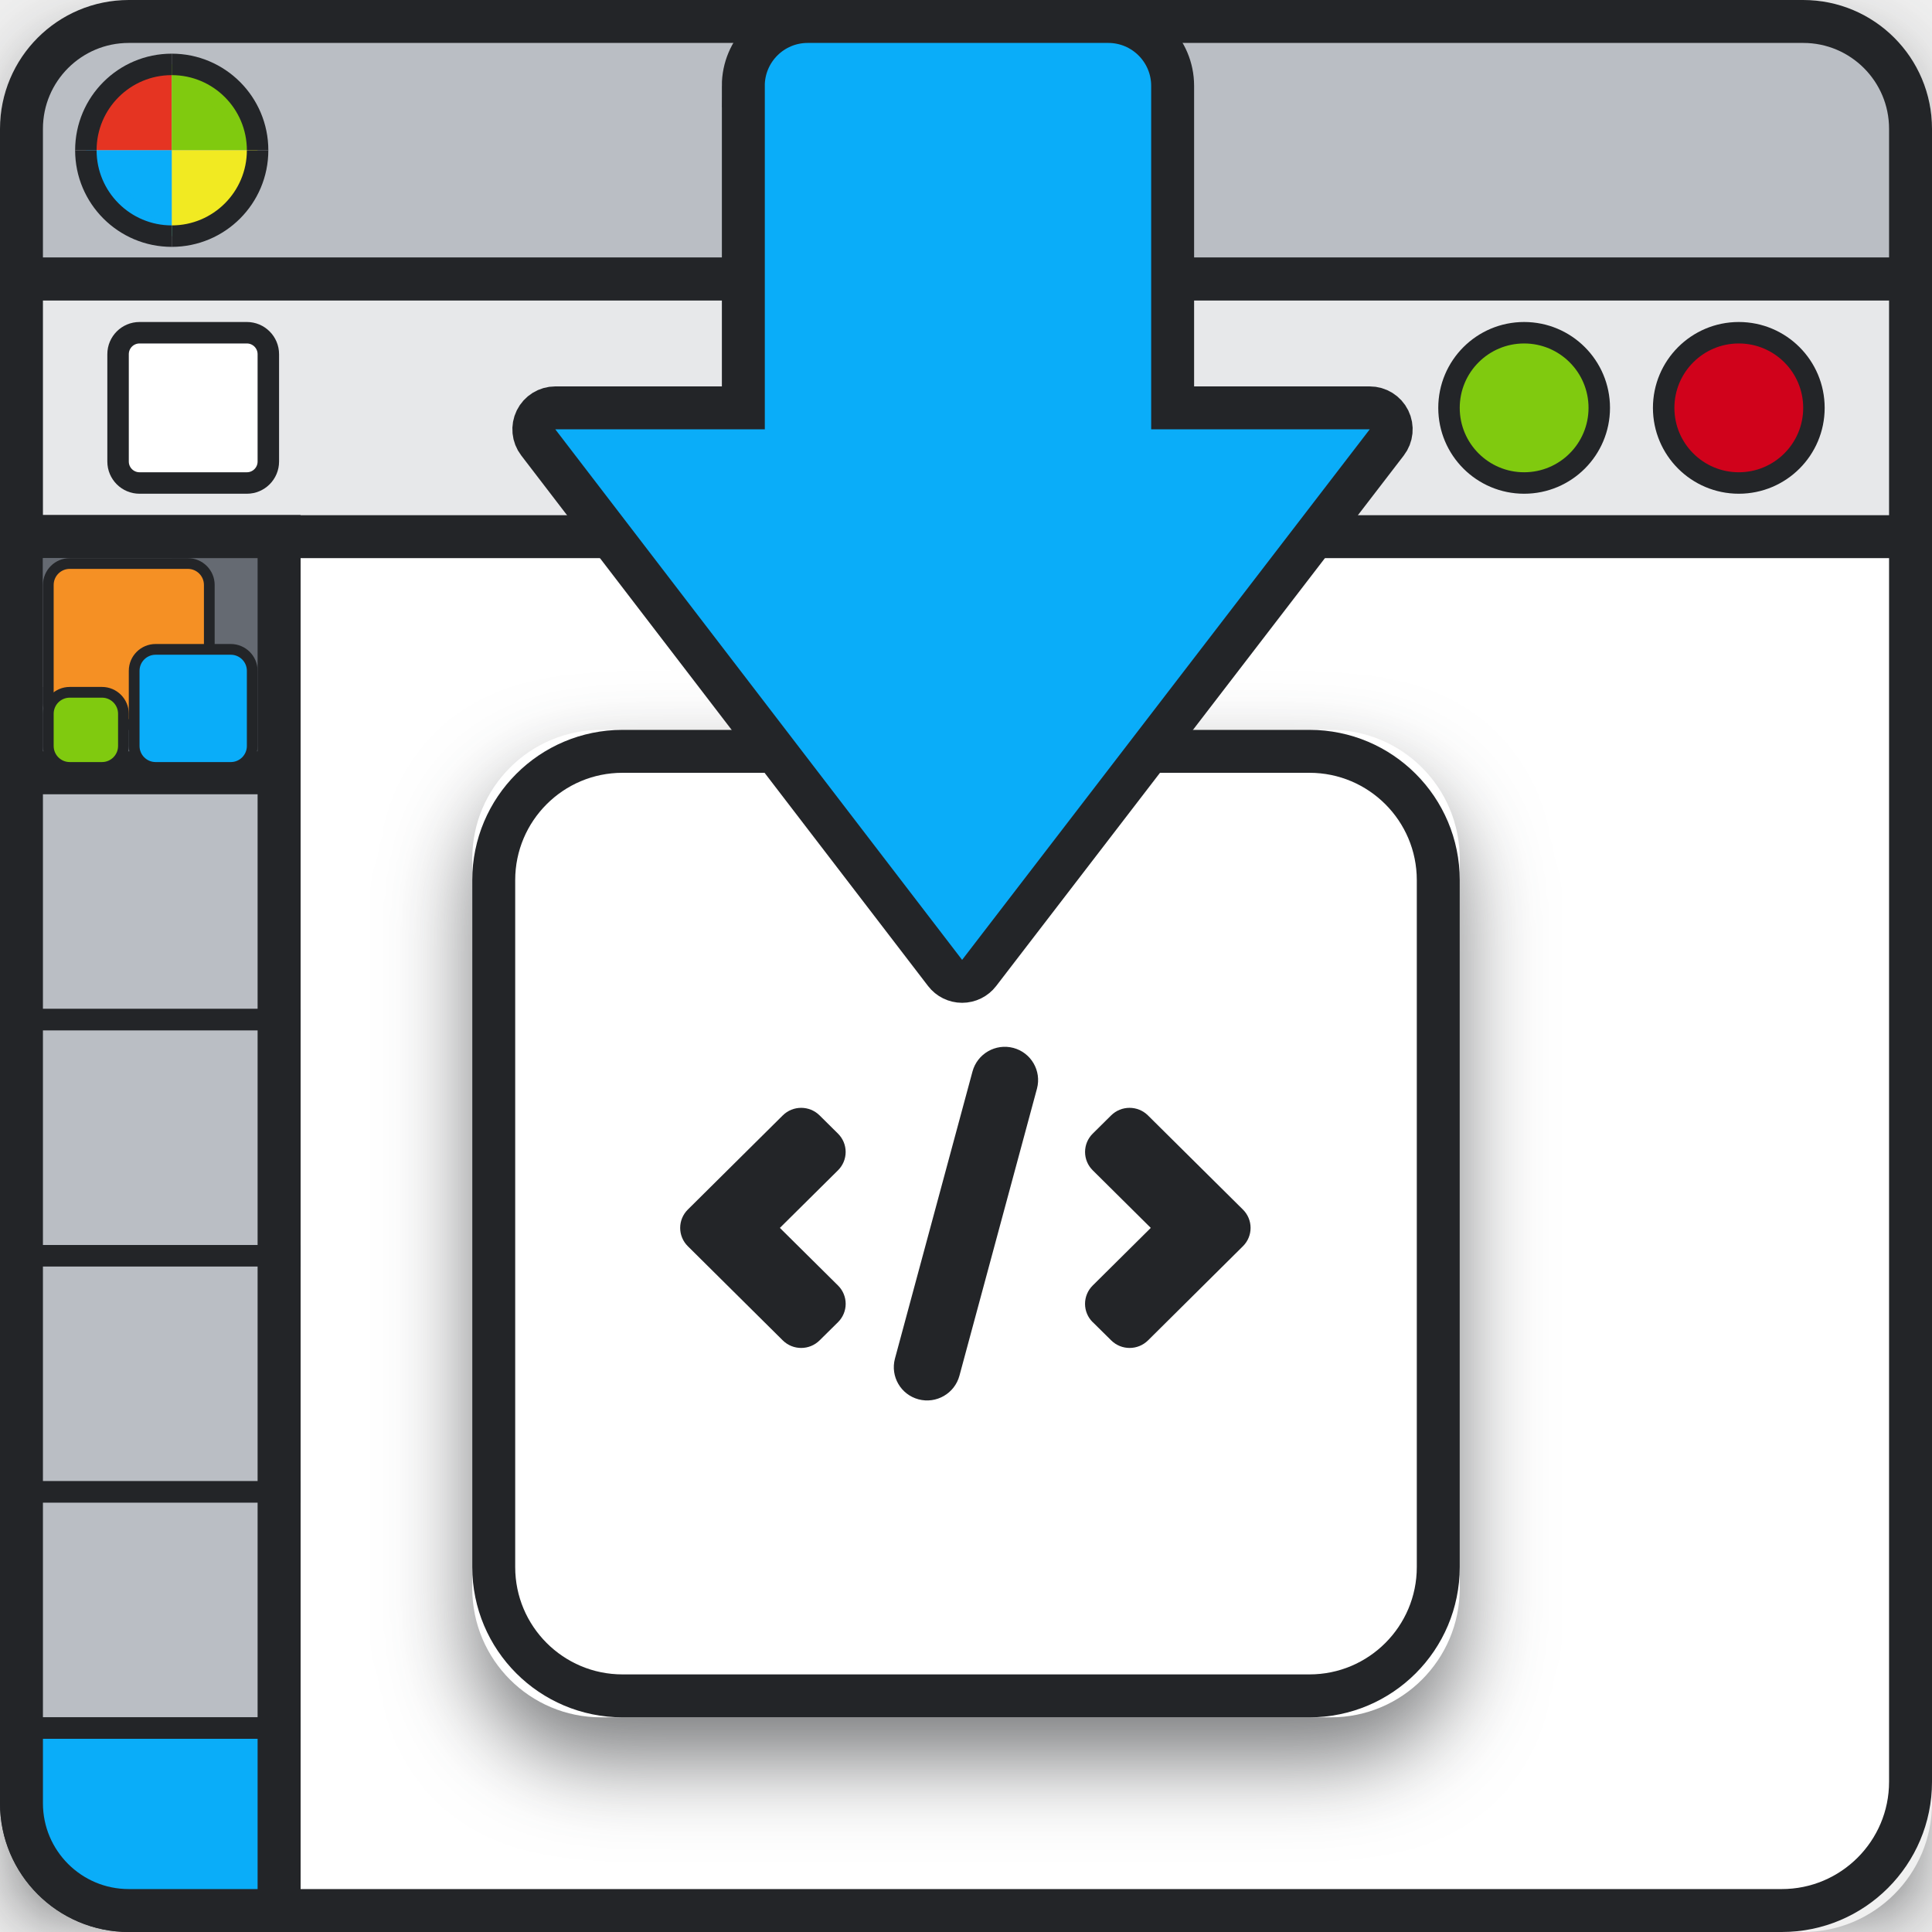
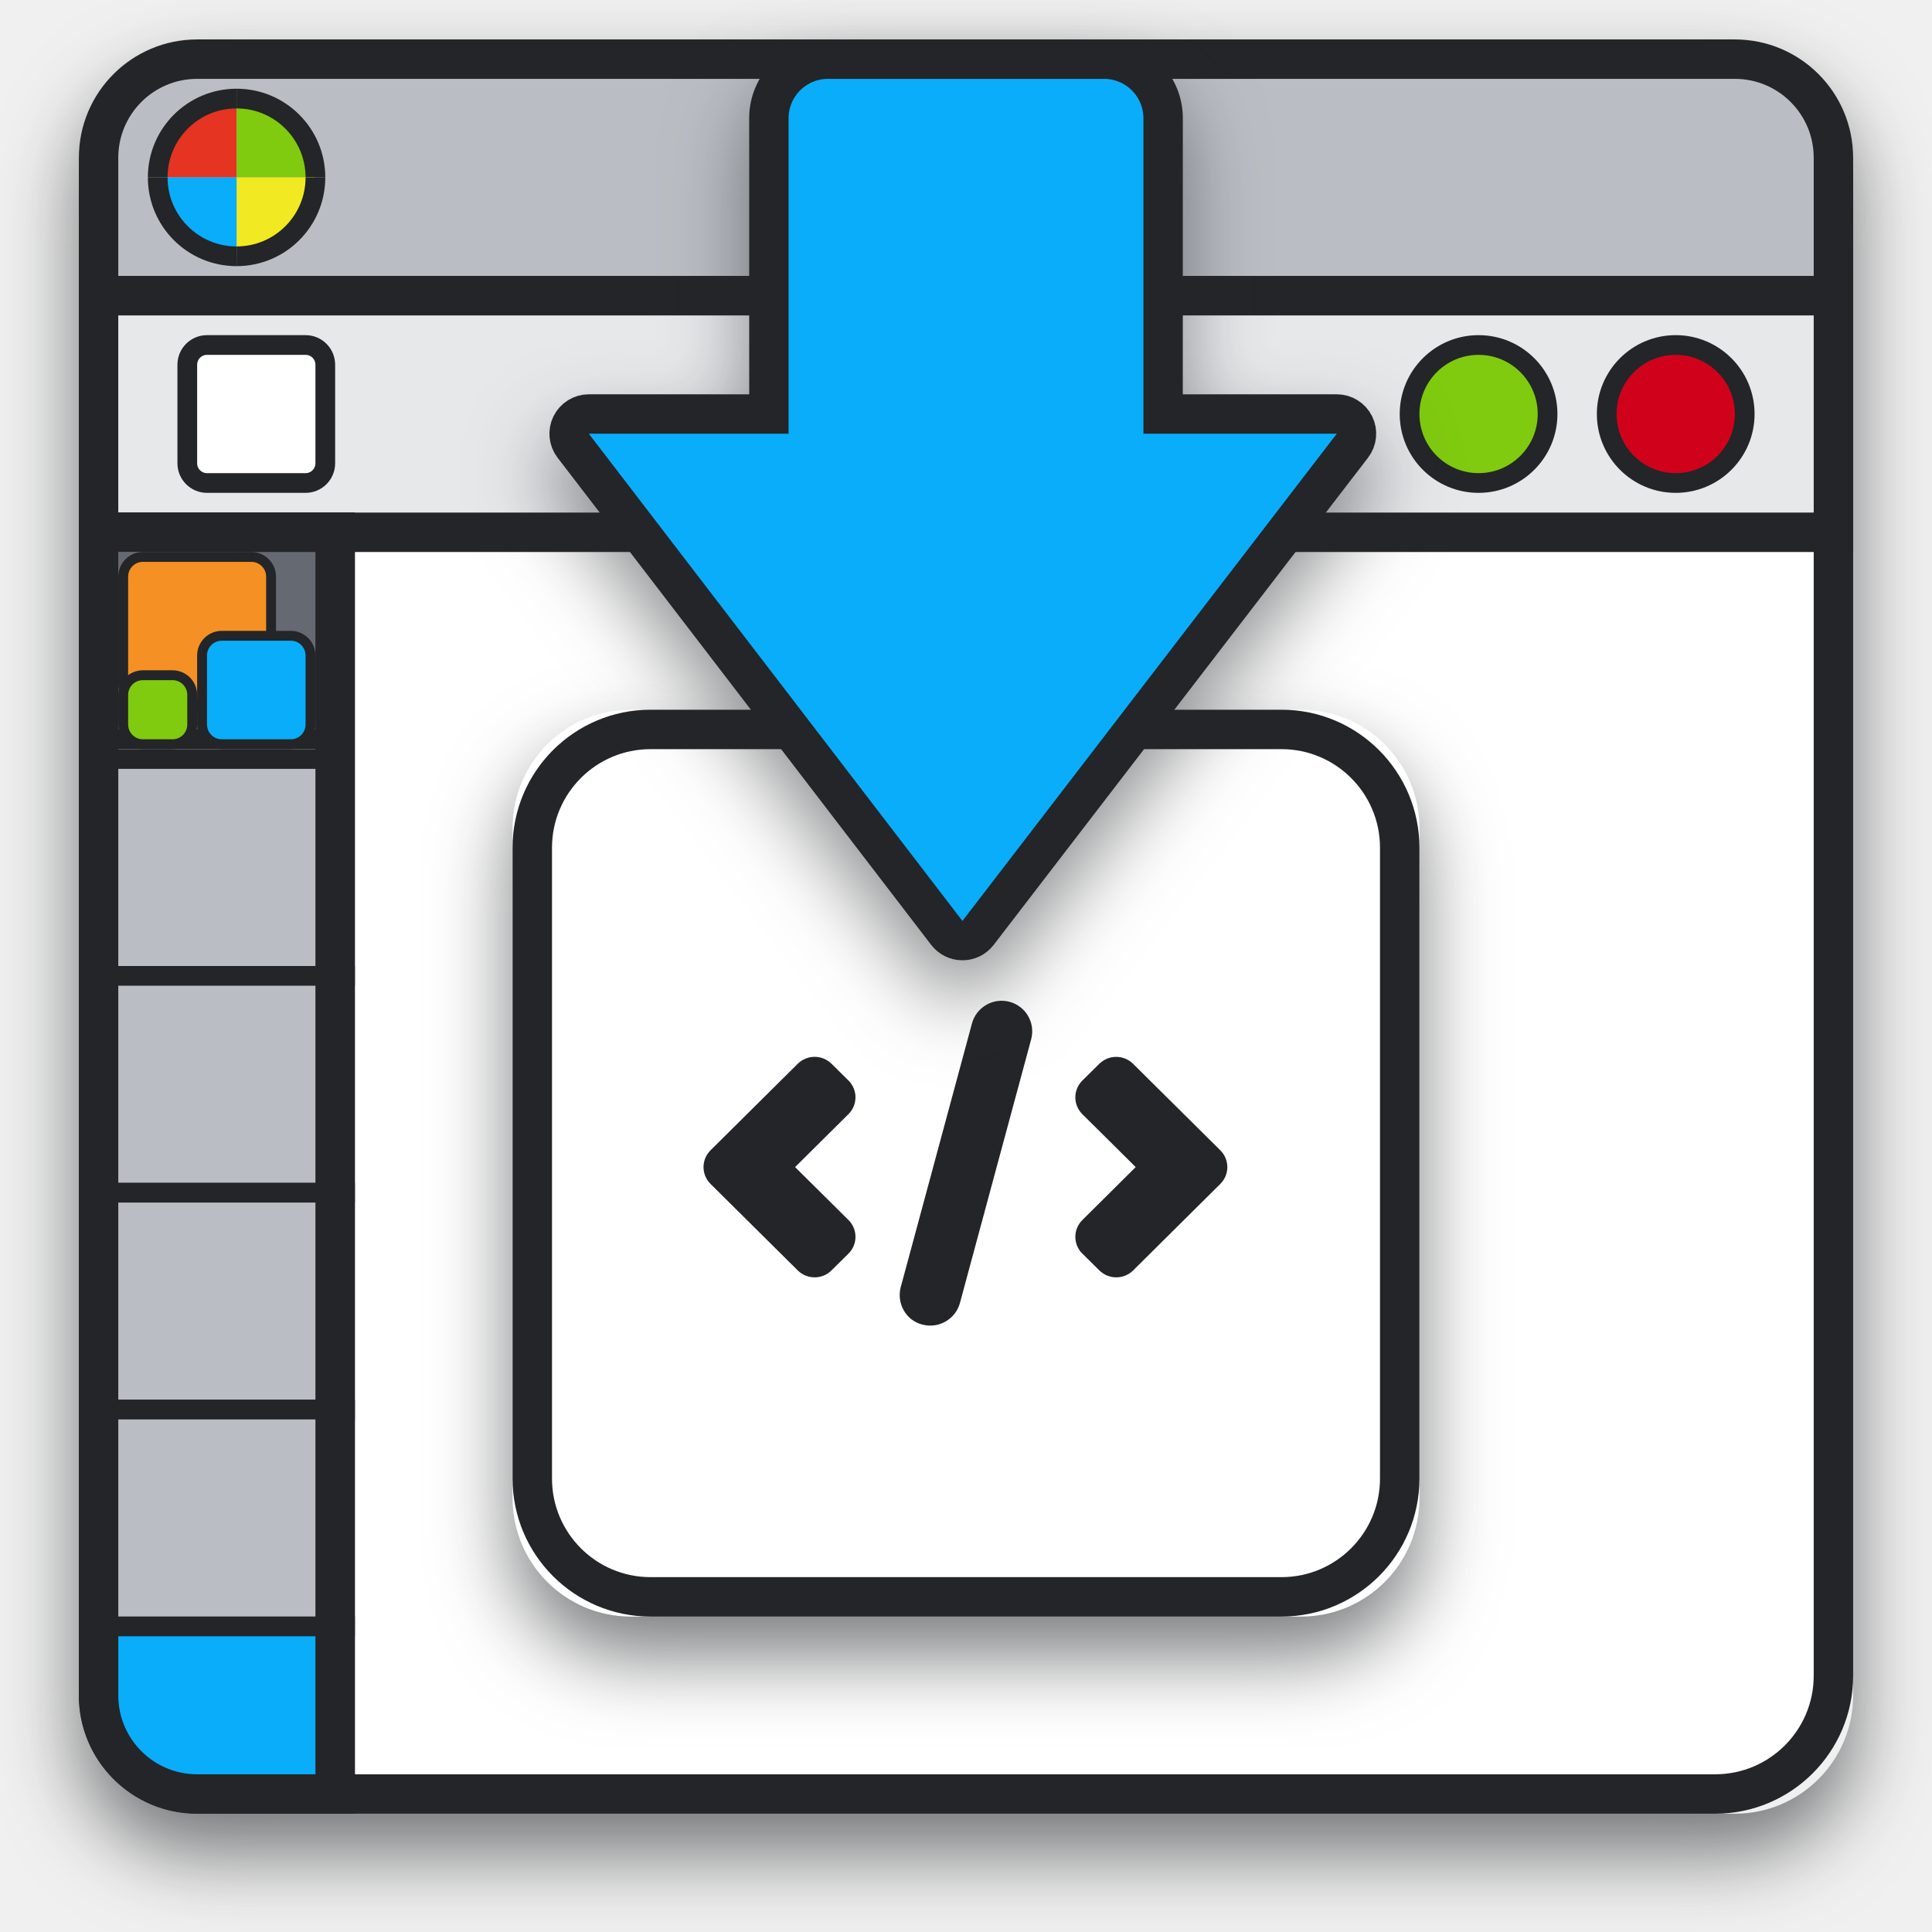
- <svg xmlns="http://www.w3.org/2000/svg" xmlns:xlink="http://www.w3.org/1999/xlink" width="45" height="45">
-   <style>.B{stroke:#232528}.C{stroke-width:.5}.D{fill-rule:nonzero}.E{fill:#0AADF9}.F{fill:#80CA0F}.G{fill-rule:evenodd}</style>
+ <svg xmlns="http://www.w3.org/2000/svg" xmlns:xlink="http://www.w3.org/1999/xlink" width="49" height="49">
+   <style>.B{stroke:#232528}.C{stroke-width:.5}.D{fill:#0AADF9}.E{fill-rule:evenodd}.F{fill:#80CA0F}</style>
  <defs>
    <rect id="A" width="45" height="45" rx="3" y="0" />
    <filter x="-7.8%" y="-5.6%" width="115.6%" height="115.6%" id="B">
      <feOffset dy="1" in="SourceAlpha" />
      <feGaussianBlur stdDeviation="1" />
      <feComposite in2="SourceAlpha" operator="out" />
      <feColorMatrix values="0 0 0 0 0.137 0 0 0 0 0.145 0 0 0 0 0.157 0 0 0 0.6 0" />
    </filter>
    <rect id="C" width="23" height="23" rx="3" y="0" />
    <filter x="-15.2%" y="-10.9%" width="130.4%" height="130.4%" id="D">
      <feOffset dy="1" in="SourceAlpha" />
      <feGaussianBlur stdDeviation="1" />
      <feComposite in2="SourceAlpha" operator="out" />
      <feColorMatrix values="0 0 0 0 0.137 0 0 0 0 0.145 0 0 0 0 0.157 0 0 0 0.6 0" />
    </filter>
+     <path d="M17 9V2a2 2 0 0 1 2-2h7a2 2 0 0 1 2 2v7h3.903a1 1 0 0 1 .793 1.609l-9.493 12.358a1 1 0 0 1-1.587-.001L12.14 10.61A1 1 0 0 1 12.934 9H17z" id="E" />
+     <filter x="-16.7%" y="-10.7%" width="133.4%" height="130.0%" id="F">
+       <feOffset dy="1" in="SourceAlpha" />
+       <feGaussianBlur stdDeviation="1" />
+       <feComposite in2="SourceAlpha" operator="out" />
+       <feColorMatrix values="0 0 0 0 0.137 0 0 0 0 0.145 0 0 0 0 0.157 0 0 0 0.5 0" />
+     </filter>
  </defs>
-   <g fill="none">
+   <g transform="translate(2 1)" fill="none">
    <use filter="url(#B)" xlink:href="#A" fill="#000" />
    <g class="B">
-       <rect x=".5" y=".5" width="44" height="44" rx="3" fill="#fff" class="G" />
-       <path d="M.5 6.5h44V3A2.5 2.5 0 0 0 42 .5H3A2.5 2.5 0 0 0 .5 3v3.5z" fill="#BABEC4" class="D" />
+       <rect x=".5" y=".5" width="44" height="44" rx="3" fill="#fff" class="E" />
+       <path d="M.5 6.5h44V3A2.5 2.5 0 0 0 42 .5H3A2.5 2.5 0 0 0 .5 3v3.5z" fill="#BABEC4" />
      <path d="M.5 6.5h44v6H.5z" fill="#E7E8EA" />
      <g transform="matrix(1 0 0 -1 0 13)" class="C">
        <rect x="2.75" y="1.75" width="3.5" height="3.5" rx=".5" fill="#fff" />
        <rect x="38.75" y="1.75" width="3.5" height="3.5" rx="1.75" fill="#D0021B" />
        <rect x="33.75" y="1.75" width="3.5" height="3.5" rx="1.75" class="F" />
      </g>
    </g>
    <g fill="#E53422">
      <path d="M2.007 3.5C2.1 2.506 2.996 1.55 4 1.502V3.5H2.007z" />
      <path d="M2 3.5a2 2 0 0 1 2-2" class="B C" />
    </g>
    <g class="F">
      <path d="M5.993 3.5C5.9 2.506 5.004 1.55 4 1.502V3.5h1.993z" />
      <path d="M6 3.5a2 2 0 0 0-2-2" class="B C" />
    </g>
    <g fill="#F1EA22">
      <path d="M5.993 3.5C5.9 4.494 5.004 5.45 4 5.498V3.5h1.993z" />
      <path d="M6 3.5a2 2 0 0 1-2 2" class="B C" />
    </g>
-     <g class="E">
+     <g class="D">
      <path d="M2.007 3.5c.083.994.99 1.95 1.993 1.998V3.5H2.007z" />
      <path d="M2 3.5a2 2 0 0 0 2 2" class="B C" />
    </g>
    <g class="B">
-       <g class="C D">
+       <g class="C">
        <g fill="#BABEC4">
          <path d="M.25 18.25h6.5v5.5H.25z" />
          <path d="M.25 23.75h6.5v5.5H.25z" />
          <path d="M.25 29.25h6.5v5.5H.25z" />
          <path d="M.25 34.75h6.5v5.5H.25z" />
        </g>
-         <path d="M.25 40.25V42A2.75 2.75 0 0 0 3 44.75h3.75v-4.5H.25z" class="E" />
+         <path d="M.25 40.25V42A2.75 2.75 0 0 0 3 44.75h3.75v-4.5H.25z" class="D" />
        <path d="M.25 12.25h6.5v5.5H.25z" fill="#656A72" />
      </g>
      <path d="M6.5 12.5v32H3A2.5 2.5 0 0 1 .5 42V12.5h6z" />
    </g>
-     <g class="D">
-       <path d="M1 13h3v3H1z" fill="#656A72" />
-       <g stroke-width=".25" class="B">
-         <rect x="1.125" y="13.125" width="3.75" height="3.75" rx=".5" fill="#F59024" />
-         <rect x="3.125" y="15.125" width="2.75" height="2.75" rx=".5" class="E" />
-         <rect x="1.125" y="16.125" width="1.75" height="1.75" rx=".5" class="F" />
-       </g>
+     <path d="M1 13h3v3H1z" fill="#656A72" />
+     <g stroke-width=".25" class="B">
+       <rect x="1.125" y="13.125" width="3.75" height="3.75" rx=".5" fill="#F59024" />
+       <rect x="3.125" y="15.125" width="2.75" height="2.75" rx=".5" class="D" />
+       <rect x="1.125" y="16.125" width="1.75" height="1.75" rx=".5" class="F" />
    </g>
    <g transform="translate(11 17)">
      <use filter="url(#D)" xlink:href="#C" fill="#000" />
-       <rect x=".5" y=".5" width="22" height="22" rx="3" fill="#fff" class="B G" />
-       <path d="M8.09 14.22a.61.61 0 0 1-.858 0L5.02 12.026a.6.6 0 0 1 0-.852L7.232 8.98a.61.61 0 0 1 .858 0l.43.426a.6.6 0 0 1 0 .851L7.165 11.6l1.355 1.343a.6.6 0 0 1 0 .852l-.43.425zm6.36-.425a.6.6 0 0 1 0-.852l1.354-1.343-1.354-1.343a.6.6 0 0 1 0-.851l.43-.426a.61.61 0 0 1 .858 0l2.213 2.194a.6.6 0 0 1 0 .852L15.74 14.22a.61.61 0 0 1-.858 0l-.43-.425zm-1.846-6.387c.413.11.658.533.55.945l-1.807 6.69a.78.78 0 0 1-.953.55c-.413-.11-.658-.533-.55-.945l1.807-6.69a.78.78 0 0 1 .953-.55z" fill="#232528" />
+       <rect x=".5" y=".5" width="22" height="22" rx="3" fill="#fff" class="B E" />
+       <path d="M8.09 14.22a.61.61 0 0 1-.858 0L5.02 12.026a.6.6 0 0 1 0-.851L7.232 8.98a.61.61 0 0 1 .858 0l.43.425a.6.6 0 0 1 0 .851L7.165 11.6l1.355 1.343a.6.6 0 0 1 0 .851l-.43.425zm6.36-.425a.6.6 0 0 1 0-.851l1.354-1.344-1.354-1.343a.6.6 0 0 1 0-.851l.43-.425a.61.61 0 0 1 .858 0l2.213 2.194a.6.6 0 0 1 0 .851L15.74 14.22a.61.61 0 0 1-.858 0l-.43-.425zm-1.846-6.387c.413.11.658.533.55.946l-1.807 6.69a.78.78 0 0 1-.953.55c-.413-.1-.658-.533-.55-.946l1.807-6.69a.78.78 0 0 1 .953-.55z" fill="#232528" />
    </g>
-     <path d="M17.314 2v7.5h-4.38a.5.5 0 0 0-.397.804l9.476 12.358a.5.5 0 0 0 .793 0L32.3 10.305a.5.5 0 0 0-.397-.805h-4.59V2a1.5 1.5 0 0 0-1.5-1.5h-7a1.5 1.5 0 0 0-1.5 1.5z" class="B D E" />
+     <use filter="url(#F)" xlink:href="#E" fill="#000" />
+     <path d="M17.5 2v7.5h-4.566a.5.5 0 0 0-.397.804l9.476 12.358a.5.5 0 0 0 .793 0L32.3 10.305a.5.5 0 0 0-.397-.805H27.5V2A1.5 1.5 0 0 0 26 .5h-7A1.5 1.5 0 0 0 17.5 2z" class="B D E" />
  </g>
</svg>
